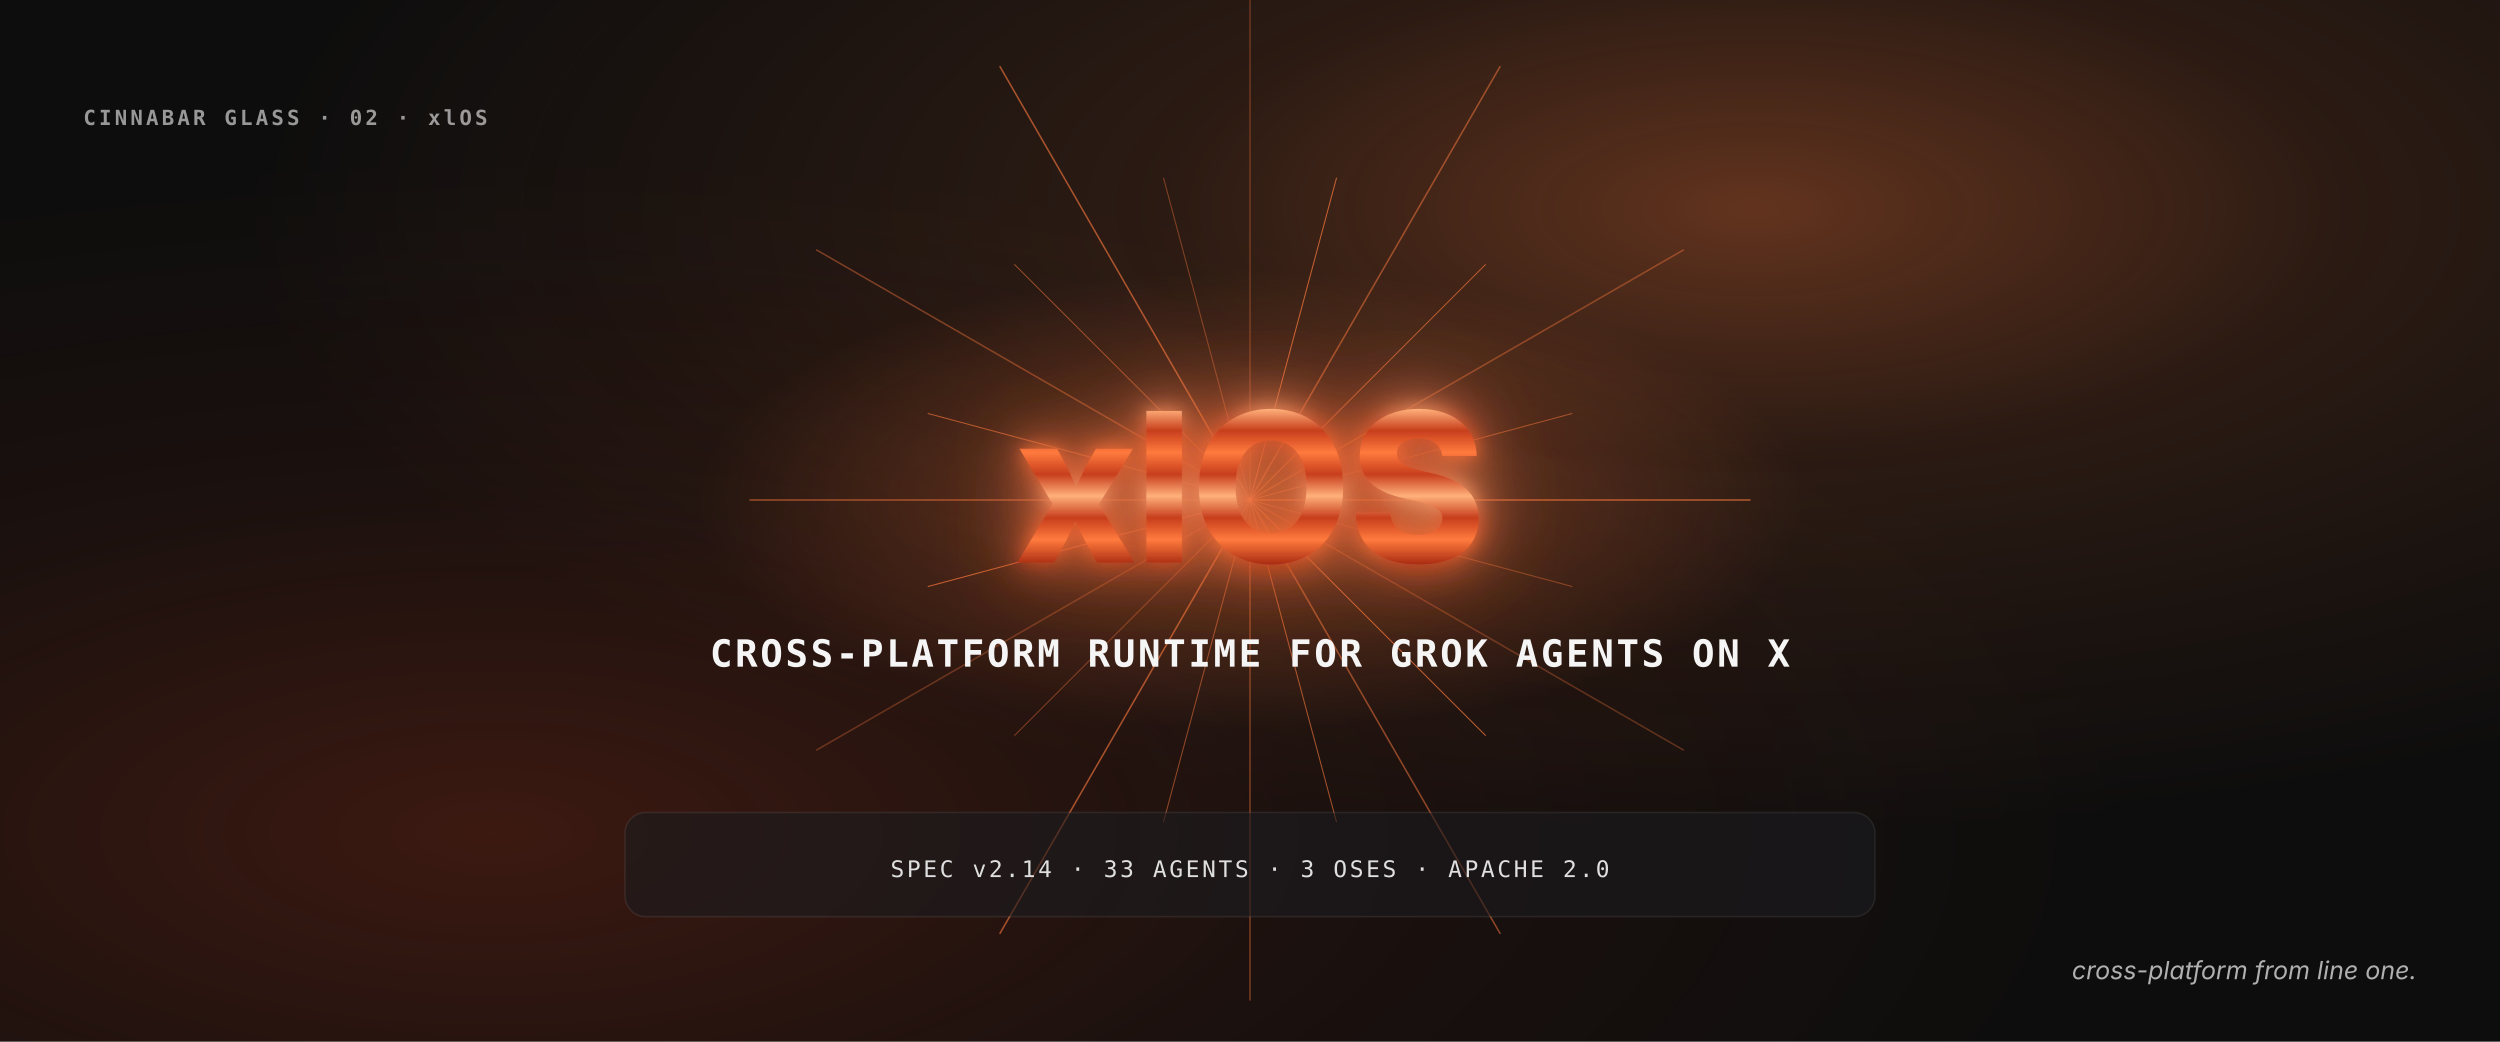
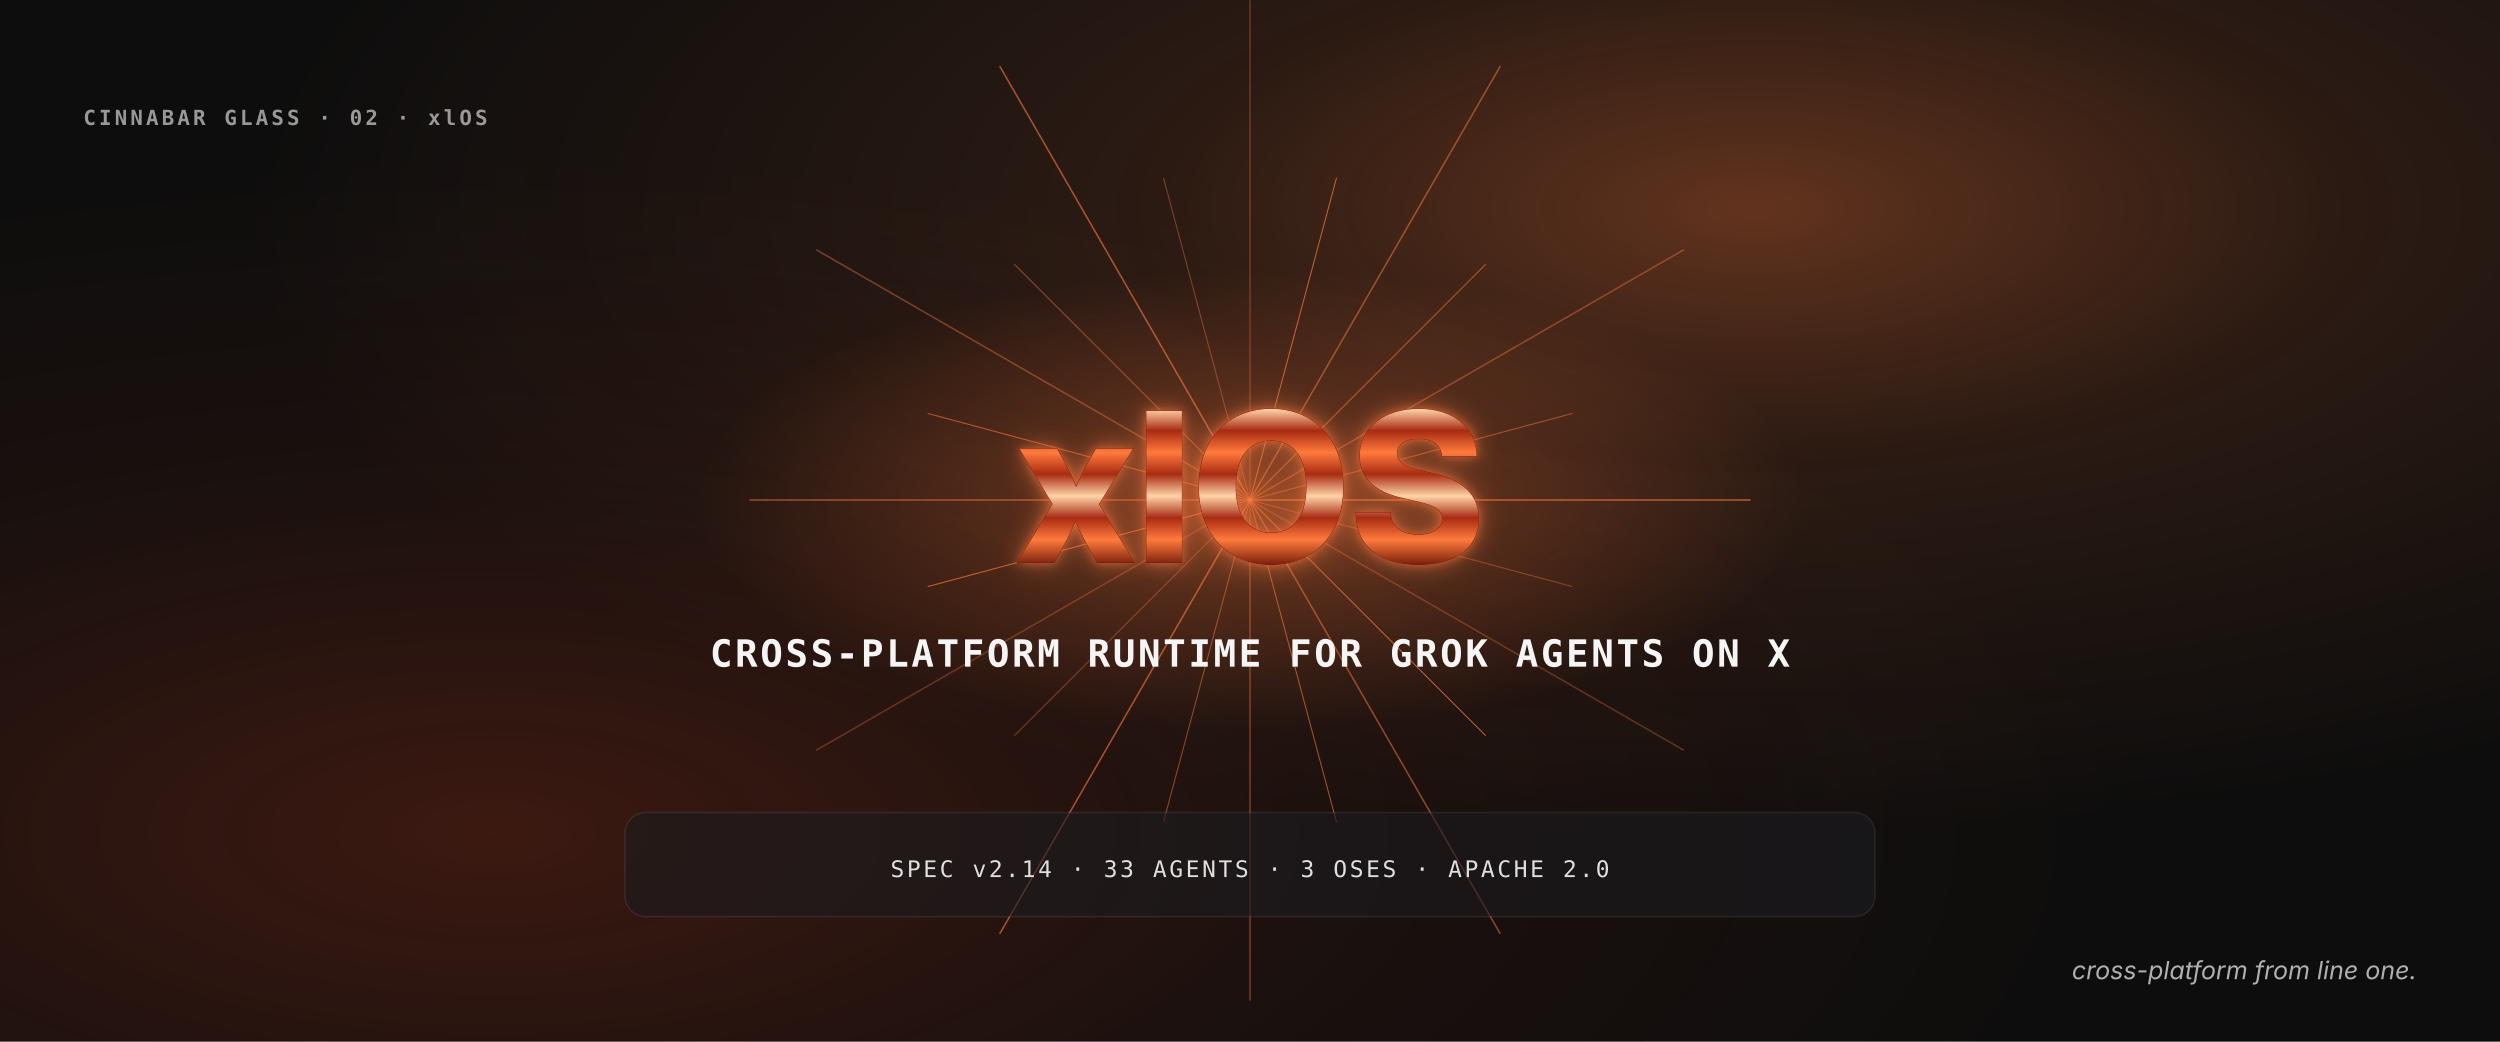
<svg xmlns="http://www.w3.org/2000/svg" viewBox="0 0 2400 1000" preserveAspectRatio="xMidYMid meet">
  <defs>
    <radialGradient id="atmos-amber" cx="70%" cy="20%" r="60%">
      <stop offset="0%" stop-color="#FF7A3D" stop-opacity="0.35" />
      <stop offset="40%" stop-color="#FF7A3D" stop-opacity="0.12" />
      <stop offset="100%" stop-color="#FF7A3D" stop-opacity="0" />
    </radialGradient>
    <radialGradient id="atmos-cinnabar" cx="20%" cy="80%" r="65%">
      <stop offset="0%" stop-color="#C73E1D" stop-opacity="0.25" />
      <stop offset="50%" stop-color="#C73E1D" stop-opacity="0.08" />
      <stop offset="100%" stop-color="#C73E1D" stop-opacity="0" />
    </radialGradient>
    <radialGradient id="nucleus" cx="50%" cy="48%" r="22%">
      <stop offset="0%" stop-color="#FF7A3D" stop-opacity="0.55" />
      <stop offset="40%" stop-color="#FF7A3D" stop-opacity="0.22" />
      <stop offset="100%" stop-color="#FF7A3D" stop-opacity="0" />
    </radialGradient>
    <linearGradient id="metallic" x1="0%" y1="0%" x2="0%" y2="100%">
-       <stop offset="0%" stop-color="#FFB07A" />
-       <stop offset="14%" stop-color="#C73E1D" />
+       <stop offset="0%" stop-color="#FFD4A8" />
+       <stop offset="14%" stop-color="#A82B12" />
      <stop offset="28%" stop-color="#FF7A3D" />
-       <stop offset="42%" stop-color="#C73E1D" />
-       <stop offset="56%" stop-color="#FFB07A" />
-       <stop offset="70%" stop-color="#C73E1D" />
+       <stop offset="42%" stop-color="#A82B12" />
+       <stop offset="56%" stop-color="#FFD4A8" />
+       <stop offset="70%" stop-color="#A82B12" />
      <stop offset="84%" stop-color="#FF7A3D" />
-       <stop offset="100%" stop-color="#A82B12" />
+       <stop offset="100%" stop-color="#7A1F0C" />
    </linearGradient>
-     <filter id="bloom" x="-50%" y="-50%" width="200%" height="200%">
-       <feGaussianBlur in="SourceGraphic" stdDeviation="8" result="blur1" />
-       <feGaussianBlur in="SourceGraphic" stdDeviation="20" result="blur2" />
-       <feGaussianBlur in="SourceGraphic" stdDeviation="40" result="blur3" />
+     <filter id="halo" x="-50%" y="-50%" width="200%" height="200%">
+       <feGaussianBlur in="SourceAlpha" stdDeviation="4" result="haloTight" />
+       <feGaussianBlur in="SourceAlpha" stdDeviation="12" result="haloWide" />
+       <feFlood flood-color="#FF7A3D" flood-opacity="0.55" result="haloColor" />
+       <feComposite in="haloColor" in2="haloTight" operator="in" result="haloInner" />
+       <feComposite in="haloColor" in2="haloWide" operator="in" result="haloOuter" />
      <feMerge>
-         <feMergeNode in="blur3" />
-         <feMergeNode in="blur2" />
-         <feMergeNode in="blur1" />
+         <feMergeNode in="haloOuter" />
+         <feMergeNode in="haloInner" />
        <feMergeNode in="SourceGraphic" />
      </feMerge>
    </filter>
  </defs>
  <rect width="2400" height="1000" fill="#0D0D0D" />
  <rect width="2400" height="1000" fill="url(#atmos-amber)" />
  <rect width="2400" height="1000" fill="url(#atmos-cinnabar)" />
  <rect width="2400" height="1000" fill="url(#nucleus)" />
  <text x="80" y="120" font-family="IBM Plex Mono, SF Mono, Menlo, Consolas, monospace" font-size="20" font-weight="700" fill="#F5F5F5" fill-opacity="0.6" letter-spacing="3">CINNABAR GLASS · 02 · xlOS</text>
  <g stroke-linecap="round">
    <line x1="1200" y1="480" x2="1680" y2="480" stroke="#FF7A3D" stroke-width="1.5" stroke-linecap="round" opacity="0.6" />
    <line x1="1200" y1="480" x2="1509" y2="563" stroke="#FF7A3D" stroke-width="1" stroke-linecap="round" opacity="0.4" />
    <line x1="1200" y1="480" x2="1616" y2="720" stroke="#FF7A3D" stroke-width="1.5" stroke-linecap="round" opacity="0.3" />
    <line x1="1200" y1="480" x2="1426" y2="706" stroke="#FF7A3D" stroke-width="1" stroke-linecap="round" opacity="0.7" />
    <line x1="1200" y1="480" x2="1440" y2="896" stroke="#FF7A3D" stroke-width="1.5" stroke-linecap="round" opacity="0.5" />
    <line x1="1200" y1="480" x2="1283" y2="789" stroke="#FF7A3D" stroke-width="1" stroke-linecap="round" opacity="0.6" />
    <line x1="1200" y1="480" x2="1200" y2="960" stroke="#FF7A3D" stroke-width="1.5" stroke-linecap="round" opacity="0.4" />
    <line x1="1200" y1="480" x2="1117" y2="789" stroke="#FF7A3D" stroke-width="1" stroke-linecap="round" opacity="0.5" />
    <line x1="1200" y1="480" x2="960" y2="896" stroke="#FF7A3D" stroke-width="1.5" stroke-linecap="round" opacity="0.6" />
    <line x1="1200" y1="480" x2="974" y2="706" stroke="#FF7A3D" stroke-width="1" stroke-linecap="round" opacity="0.4" />
    <line x1="1200" y1="480" x2="784" y2="720" stroke="#FF7A3D" stroke-width="1.5" stroke-linecap="round" opacity="0.3" />
    <line x1="1200" y1="480" x2="891" y2="563" stroke="#FF7A3D" stroke-width="1" stroke-linecap="round" opacity="0.7" />
    <line x1="1200" y1="480" x2="720" y2="480" stroke="#FF7A3D" stroke-width="1.5" stroke-linecap="round" opacity="0.5" />
    <line x1="1200" y1="480" x2="891" y2="397" stroke="#FF7A3D" stroke-width="1" stroke-linecap="round" opacity="0.6" />
    <line x1="1200" y1="480" x2="784" y2="240" stroke="#FF7A3D" stroke-width="1.5" stroke-linecap="round" opacity="0.4" />
    <line x1="1200" y1="480" x2="974" y2="254" stroke="#FF7A3D" stroke-width="1" stroke-linecap="round" opacity="0.5" />
    <line x1="1200" y1="480" x2="960" y2="64" stroke="#FF7A3D" stroke-width="1.5" stroke-linecap="round" opacity="0.6" />
    <line x1="1200" y1="480" x2="1117" y2="171" stroke="#FF7A3D" stroke-width="1" stroke-linecap="round" opacity="0.4" />
    <line x1="1200" y1="480" x2="1200" y2="0" stroke="#FF7A3D" stroke-width="1.5" stroke-linecap="round" opacity="0.3" />
    <line x1="1200" y1="480" x2="1283" y2="171" stroke="#FF7A3D" stroke-width="1" stroke-linecap="round" opacity="0.7" />
    <line x1="1200" y1="480" x2="1440" y2="64" stroke="#FF7A3D" stroke-width="1.5" stroke-linecap="round" opacity="0.5" />
    <line x1="1200" y1="480" x2="1426" y2="254" stroke="#FF7A3D" stroke-width="1" stroke-linecap="round" opacity="0.6" />
    <line x1="1200" y1="480" x2="1616" y2="240" stroke="#FF7A3D" stroke-width="1.5" stroke-linecap="round" opacity="0.4" />
    <line x1="1200" y1="480" x2="1509" y2="397" stroke="#FF7A3D" stroke-width="1" stroke-linecap="round" opacity="0.5" />
  </g>
-   <text x="1200" y="540" font-family="Geist, system-ui, -apple-system, 'Segoe UI', sans-serif" font-size="200" font-weight="800" fill="url(#metallic)" filter="url(#bloom)" text-anchor="middle" letter-spacing="-3">xlOS</text>
+   <text x="1200" y="540" font-family="Geist, system-ui, -apple-system, 'Segoe UI', sans-serif" font-size="200" font-weight="800" fill="url(#metallic)" filter="url(#halo)" text-anchor="middle" letter-spacing="-3" stroke="#7A1F0C" stroke-width="1" paint-order="stroke fill">xlOS</text>
  <text x="1200" y="640" font-family="IBM Plex Mono, SF Mono, Menlo, Consolas, monospace" font-size="36" font-weight="700" fill="#F5F5F5" text-anchor="middle" letter-spacing="2.5">CROSS-PLATFORM RUNTIME FOR GROK AGENTS ON X</text>
  <rect x="600" y="780" width="1200" height="100" rx="20" fill="#1C1C1E" fill-opacity="0.6" stroke="#F5F5F5" stroke-opacity="0.08" stroke-width="1.5" />
  <text x="1200" y="842" font-family="IBM Plex Mono, SF Mono, Menlo, Consolas, monospace" font-size="22" font-weight="500" fill="#F5F5F5" fill-opacity="0.9" text-anchor="middle" letter-spacing="2.5">SPEC v2.14 · 33 AGENTS · 3 OSES · APACHE 2.0</text>
  <text x="2320" y="940" font-family="Geist, system-ui, -apple-system, 'Segoe UI', sans-serif" font-style="italic" font-size="24" fill="#F5F5F5" fill-opacity="0.7" text-anchor="end">cross-platform from line one.</text>
</svg>
